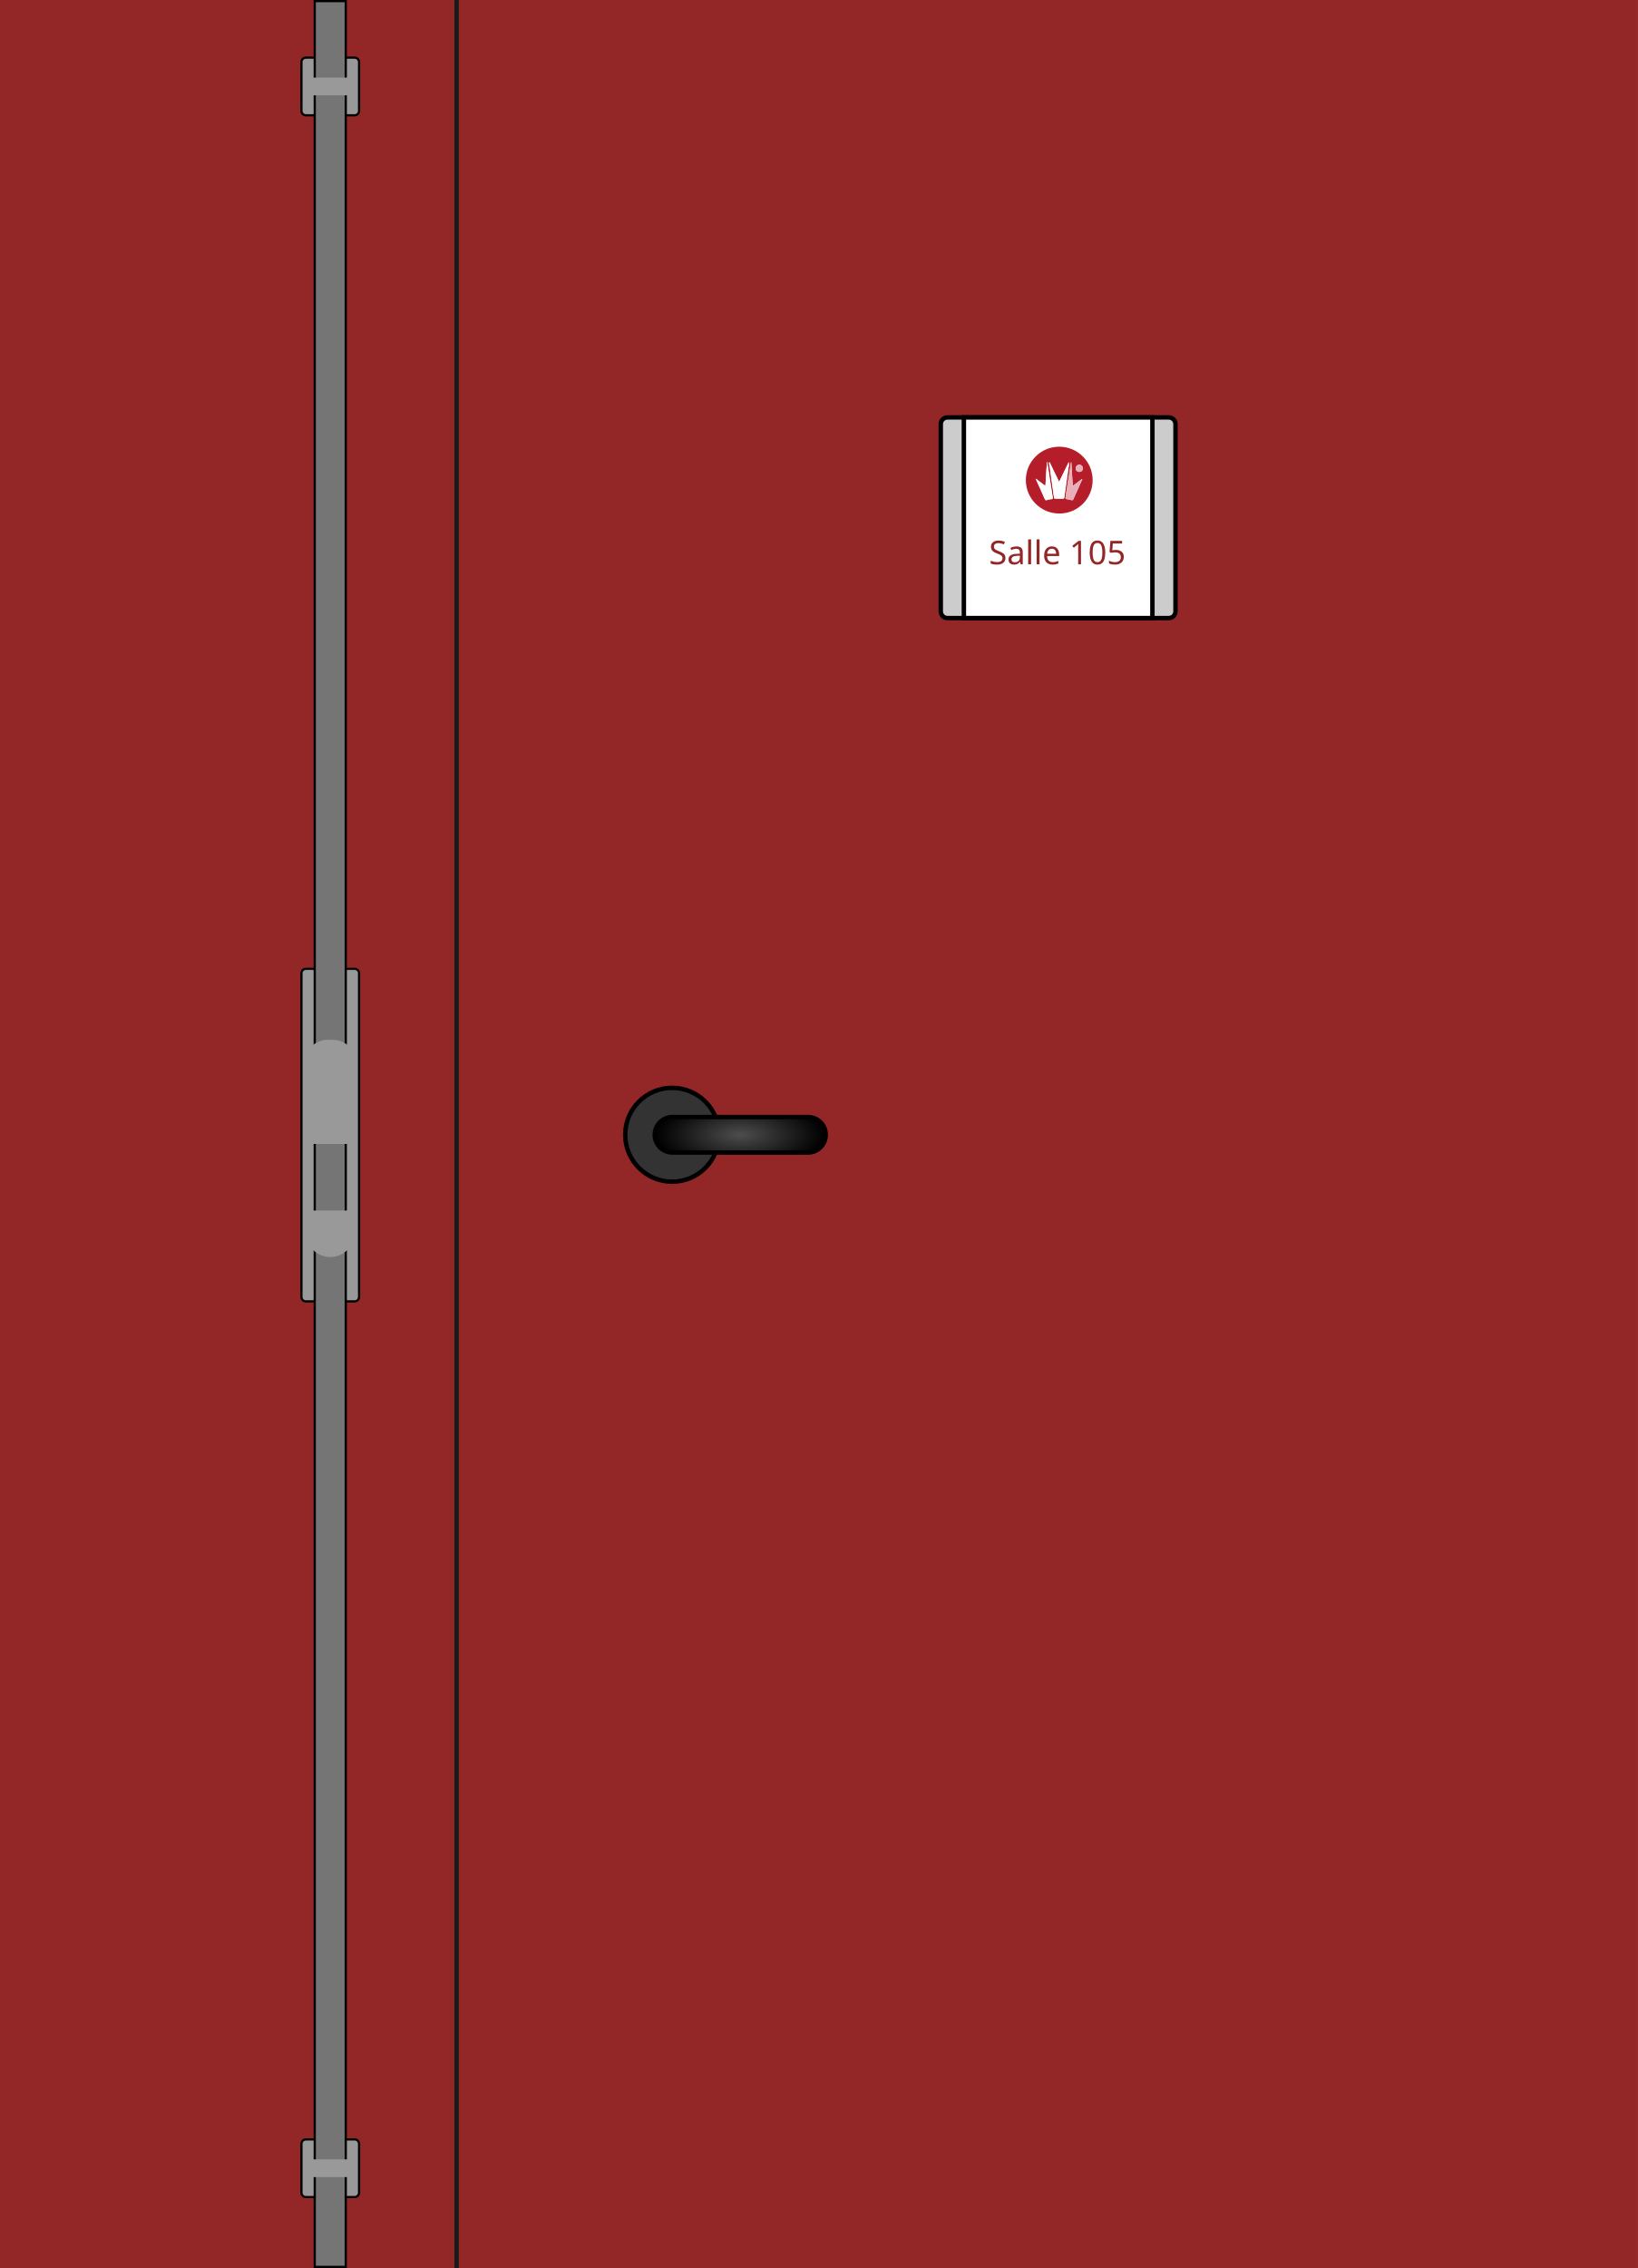
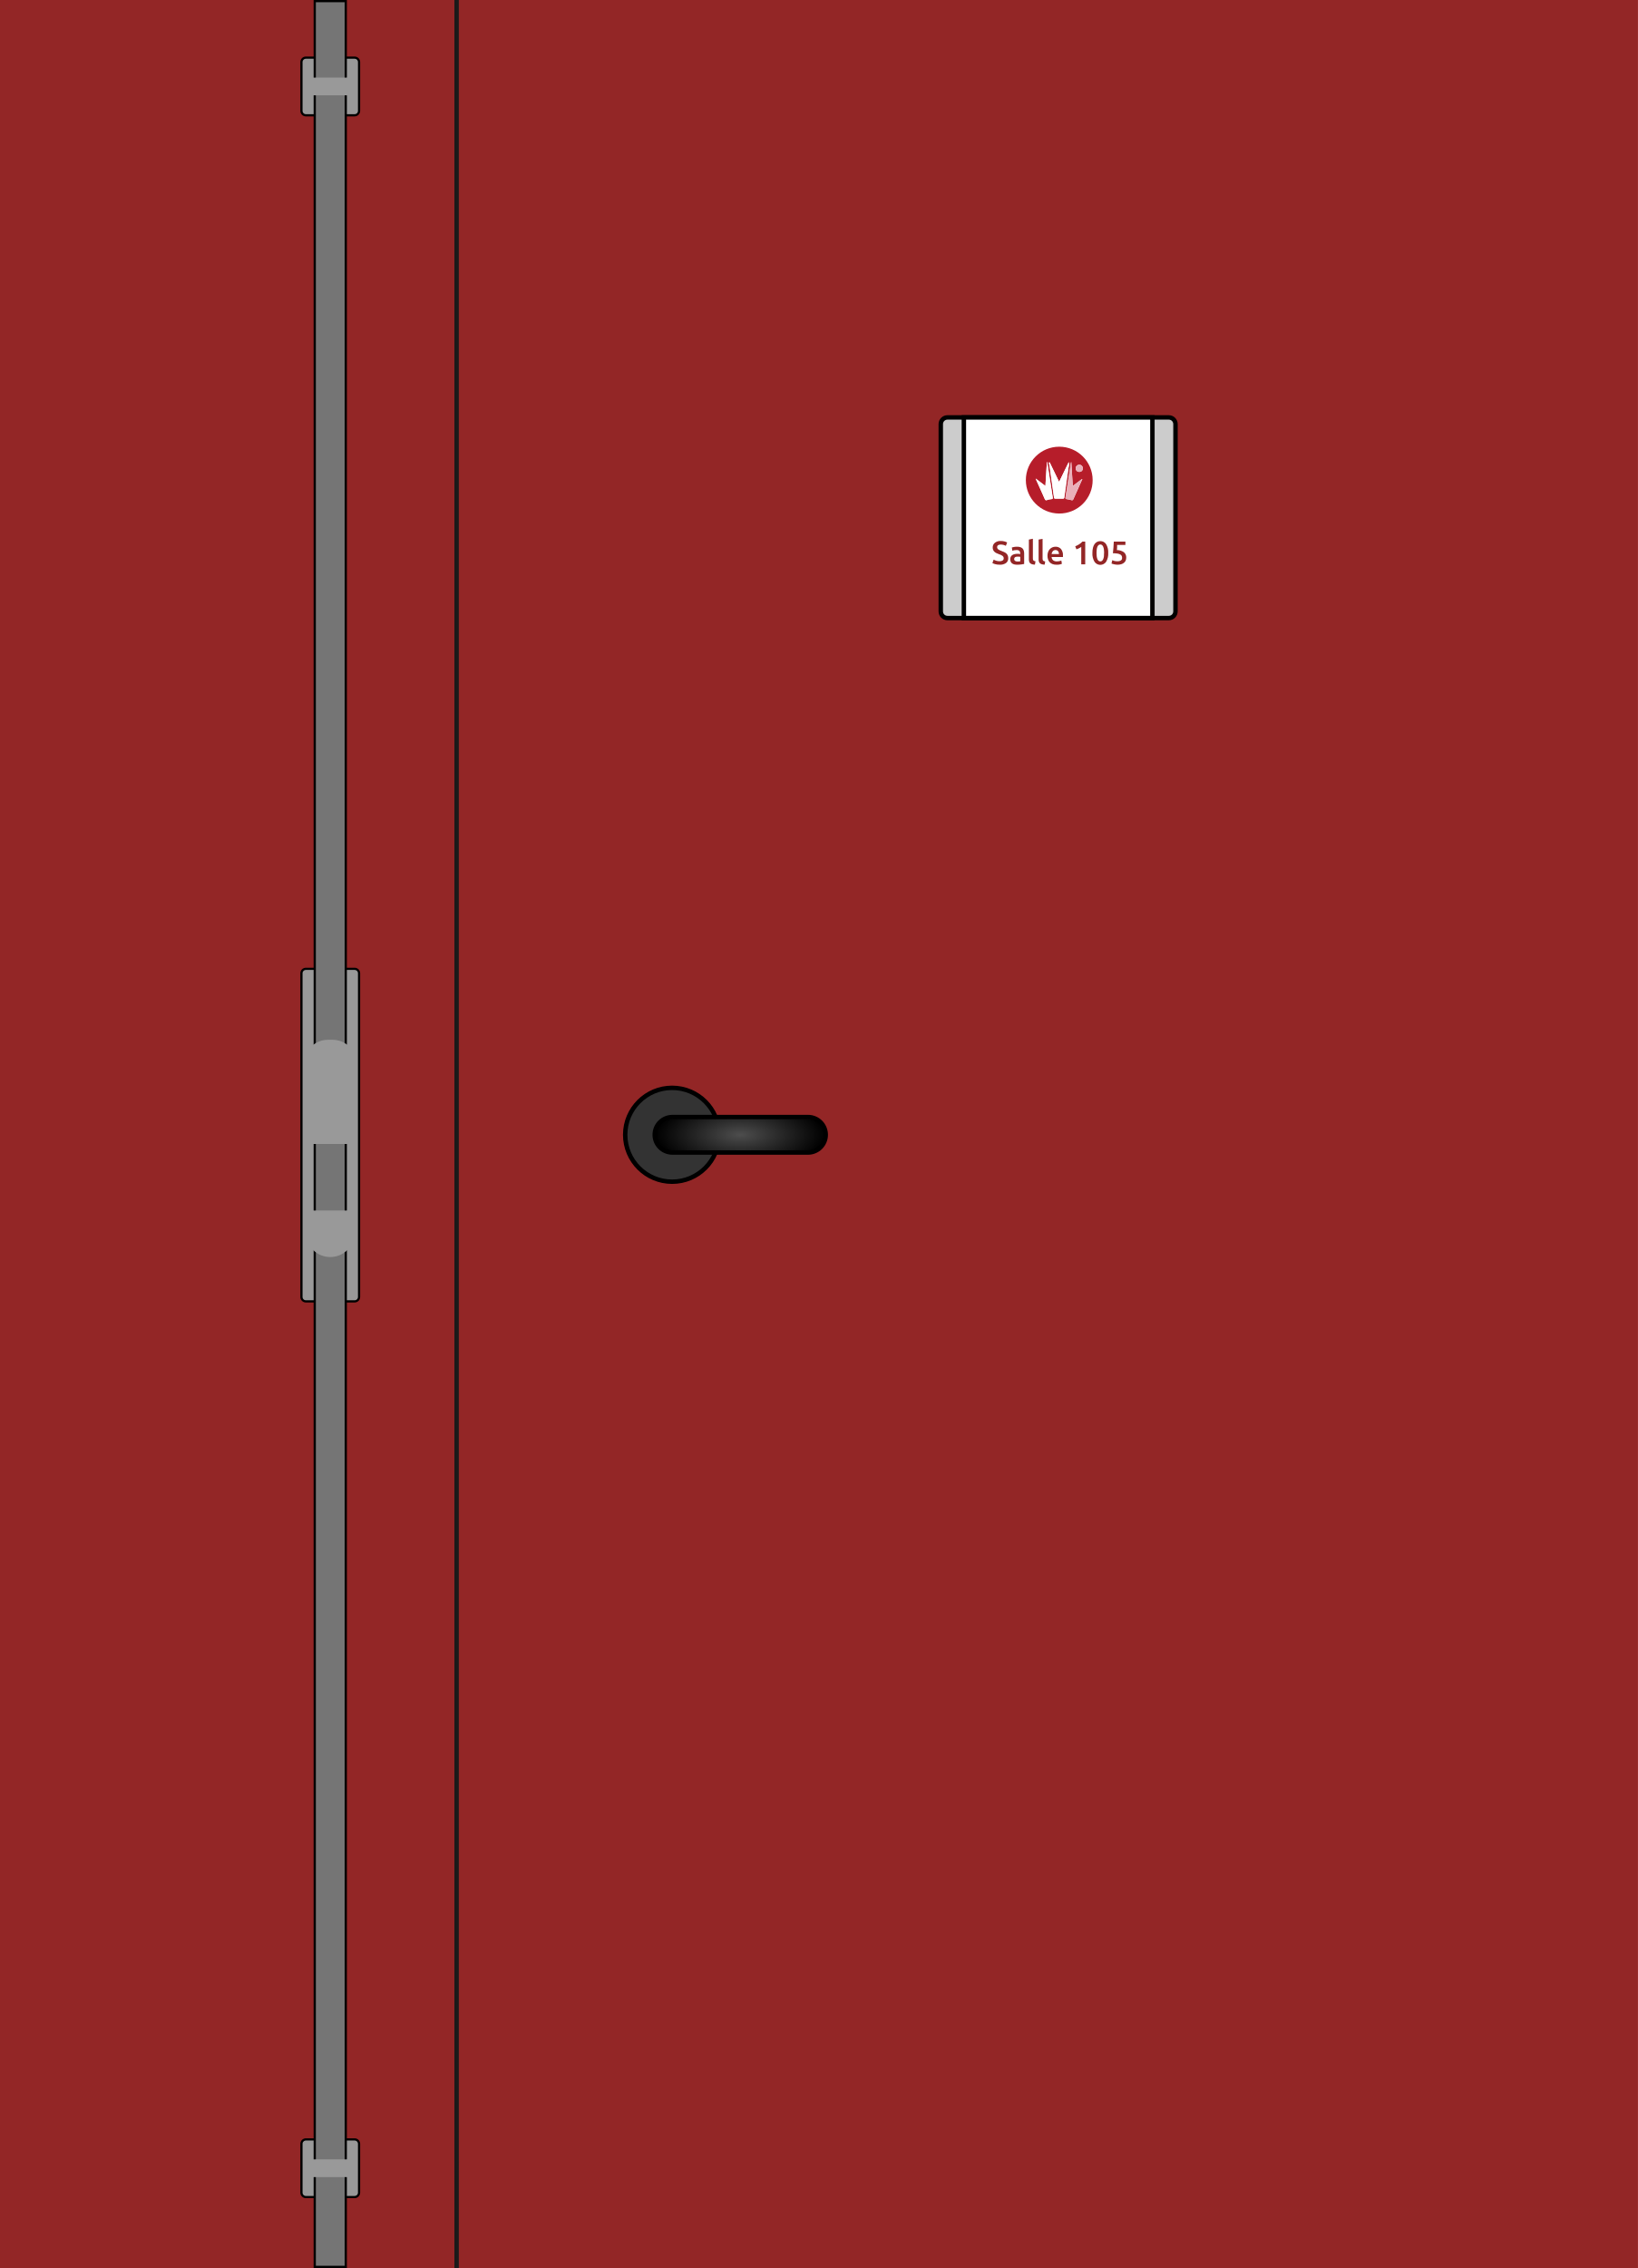
<svg xmlns="http://www.w3.org/2000/svg" id="Calque_1" data-name="Calque 1" viewBox="0 0 739 1023">
  <defs>
    <style>
-       .cls-1, .cls-12 {
+       .cls-1, .cls-11 {
        fill: none;
      }

-       .cls-11, .cls-2 {
+       .cls-2 {
        fill: #932626;
      }

      .cls-3 {
        fill: #333;
      }

-       .cls-13, .cls-14, .cls-3, .cls-4, .cls-5, .cls-6 {
+       .cls-12, .cls-13, .cls-3, .cls-4, .cls-5, .cls-6 {
        stroke: #000;
      }

-       .cls-12, .cls-13, .cls-14, .cls-3, .cls-4, .cls-5, .cls-6 {
+       .cls-11, .cls-12, .cls-13, .cls-3, .cls-4, .cls-5, .cls-6 {
        stroke-miterlimit: 10;
      }

-       .cls-12, .cls-3, .cls-4, .cls-5, .cls-6 {
+       .cls-11, .cls-3, .cls-4, .cls-5, .cls-6 {
        stroke-width: 2px;
      }

      .cls-4 {
        fill: url(#Dégradé_sans_nom_14);
      }

      .cls-5 {
        fill: #ccc;
      }

      .cls-6 {
        fill: #fff;
      }

      .cls-7 {
        clip-path: url(#clip-path);
      }

      .cls-8 {
        fill: #b61d2a;
      }

      .cls-9 {
        fill: #fffefe;
      }

      .cls-10 {
        fill: #e9afb9;
      }

      .cls-11 {
-         font-size: 14.8px;
-         font-family: Ubuntu-Medium, Ubuntu;
-       }
- 
-       .cls-12 {
        stroke: #1a1a1a;
      }

-       .cls-13, .cls-15 {
+       .cls-12, .cls-14 {
        fill: #999;
      }

-       .cls-14 {
+       .cls-13 {
        fill: #757575;
      }
    </style>
    <radialGradient id="Dégradé_sans_nom_14" data-name="Dégradé sans nom 14" cx="333.97" cy="511.85" r="38.33" gradientTransform="translate(0 307.11) scale(1 0.4)" gradientUnits="userSpaceOnUse">
      <stop offset="0" stop-color="#4d4d4d" />
      <stop offset="1" />
    </radialGradient>
    <clipPath id="clip-path" transform="translate(0 0)">
      <rect class="cls-1" x="462.77" y="201.49" width="30.14" height="30.14" />
    </clipPath>
  </defs>
  <rect class="cls-2" x="216.5" width="522.5" height="1023" />
  <rect class="cls-2" width="250" height="1023" />
  <circle class="cls-3" cx="303.24" cy="511.85" r="21.17" />
  <rect class="cls-4" x="295.39" y="503.85" width="77.16" height="16.01" rx="8" ry="8" />
  <rect class="cls-5" x="424.45" y="188.28" width="105.89" height="90.5" rx="3" ry="3" />
  <rect class="cls-6" x="434.87" y="188.28" width="85.06" height="90.5" />
  <g>
    <g class="cls-7">
      <path class="cls-8" d="M488.54,211.29a1.59,1.59,0,0,0-1.58-1.67,1.63,1.63,0,0,0-1.64,1.63,1.56,1.56,0,0,0,1.56,1.6,1.52,1.52,0,0,0,1.66-1.56Zm-5.17-2.82h-.13c0,.14-.08.27-.1.41q-1.21,7.8-2.41,15.6c-.06.41.05.57.48.64a14,14,0,0,1,2.16.46c.52.16.72,0,.92-.46.78-1.82,1.62-3.61,2.43-5.42l1.6-3.58-.13-.08L484,219.2l-.67-10.73Zm-16.09,7.41c.16.4.23.58.31.76,1.26,2.8,2.55,5.58,3.77,8.4.27.62.52.7,1.11.48a7.34,7.34,0,0,1,1.9-.4c.58,0,.67-.26.59-.78-.6-3.76-1.17-7.53-1.75-11.3-.24-1.54-.48-3.07-.72-4.61h-.16l-.66,10.75-4.38-3.32Zm10.57,1.48-2.17-4.49q-1-2-1.94-4c-.07-.15-.14-.39-.35-.33s-.15.32-.11.51c.11.49.22,1,.3,1.47q1,6.9,1.95,13.8c.06.44.16.6.64.58,1.12,0,2.25,0,3.37,0,.48,0,.58-.14.64-.58.62-4.45,1.29-8.9,1.9-13.36a5.21,5.21,0,0,0,.12-2.56l-4.35,8.94Zm0,14.27a15.07,15.07,0,1,1,15.12-15.11,15,15,0,0,1-15.12,15.11Z" transform="translate(0 0)" />
    </g>
    <path class="cls-9" d="M477.84,217.36l4.35-8.94a5.21,5.21,0,0,1-.12,2.56c-.61,4.46-1.28,8.9-1.9,13.36-.06.44-.17.6-.64.58-1.12,0-2.25,0-3.37,0-.48,0-.58-.14-.64-.58q-.95-6.9-1.95-13.8c-.07-.49-.19-1-.3-1.47,0-.2-.17-.43.11-.51s.28.18.35.33q1,2,1.94,4l2.17,4.49Z" transform="translate(0 0)" />
    <path class="cls-9" d="M467.27,215.88l4.38,3.32.66-10.75h.16c.24,1.53.48,3.07.72,4.61.58,3.77,1.15,7.54,1.75,11.3.08.52,0,.74-.59.78a7.34,7.34,0,0,0-1.9.4c-.59.21-.84.13-1.11-.48-1.22-2.82-2.51-5.6-3.77-8.4-.08-.18-.15-.36-.31-.76Z" transform="translate(0 0)" />
    <path class="cls-10" d="M483.36,208.47,484,219.2l4.16-3.16.13.08-1.6,3.58c-.81,1.81-1.65,3.6-2.43,5.42-.21.48-.4.62-.92.46a14,14,0,0,0-2.16-.46c-.43-.06-.55-.23-.48-.64q1.21-7.8,2.41-15.6c0-.14.07-.27.1-.41Z" transform="translate(0 0)" />
    <path class="cls-10" d="M488.54,211.29a1.52,1.52,0,0,1-1.66,1.56,1.56,1.56,0,0,1-1.56-1.6,1.63,1.63,0,0,1,1.64-1.63,1.59,1.59,0,0,1,1.58,1.67Z" transform="translate(0 0)" />
  </g>
-   <text class="cls-11" transform="translate(446.2 254.53)">Salle 105</text>
-   <line class="cls-12" x1="206" x2="206" y2="1023" />
-   <rect class="cls-13" x="136" y="26" width="26" height="26" rx="2" ry="2" />
-   <rect class="cls-13" x="136" y="965" width="26" height="26" rx="2" ry="2" />
-   <rect class="cls-13" x="136" y="437" width="26" height="150" rx="2" ry="2" />
-   <rect class="cls-14" x="142" y="0.5" width="14" height="1022" />
-   <rect class="cls-15" x="137" y="35" width="24" height="8" />
-   <rect class="cls-15" x="138" y="974" width="22" height="8" />
-   <path class="cls-15" d="M148,469h2a11,11,0,0,1,11,11v36a0,0,0,0,1,0,0H137a0,0,0,0,1,0,0V480A11,11,0,0,1,148,469Z" />
-   <path class="cls-15" d="M149,546h0a11,11,0,0,1,11,11v10a0,0,0,0,1,0,0H138a0,0,0,0,1,0,0V557A11,11,0,0,1,149,546Z" transform="translate(298 1113) rotate(180)" />
+   <g>
+     <path class="cls-2" d="M450.91,253.14a2.49,2.49,0,0,0,1.47-.34,1.13,1.13,0,0,0,.46-1,1.24,1.24,0,0,0-.16-.64,1.62,1.62,0,0,0-.44-.48,3.74,3.74,0,0,0-.7-.4q-.41-.19-.95-.36t-1-.42a3.46,3.46,0,0,1-.87-.57,2.63,2.63,0,0,1-.61-.81,2.59,2.59,0,0,1-.23-1.14,2.67,2.67,0,0,1,1-2.18,4,4,0,0,1,2.62-.79,6.21,6.21,0,0,1,1.71.21,5.25,5.25,0,0,1,1.18.47l-.58,1.51a4.42,4.42,0,0,0-1.1-.43,5.14,5.14,0,0,0-1.24-.15,2,2,0,0,0-1.18.31,1,1,0,0,0-.42.87,1.15,1.15,0,0,0,.14.58,1.43,1.43,0,0,0,.4.44,3.51,3.51,0,0,0,.61.36q.35.16.76.31.72.27,1.29.54a3.69,3.69,0,0,1,1,.65,2.55,2.55,0,0,1,.6.89,3.29,3.29,0,0,1,.21,1.24,2.57,2.57,0,0,1-1,2.15,4.63,4.63,0,0,1-2.88.76,7.62,7.62,0,0,1-1.16-.08,7.48,7.48,0,0,1-.93-.2,6.35,6.35,0,0,1-.7-.24,4.42,4.42,0,0,1-.47-.23l.55-1.52a6.31,6.31,0,0,0,1.08.44A5.34,5.34,0,0,0,450.91,253.14Z" transform="translate(0 0)" />
+     <path class="cls-2" d="M458.9,246.6a4.38,4.38,0,0,1,1.49.22,2.39,2.39,0,0,1,1,.62,2.34,2.34,0,0,1,.52,1,4.73,4.73,0,0,1,.16,1.25v4.69q-.41.09-1.25.21a12.82,12.82,0,0,1-1.89.13,5.69,5.69,0,0,1-1.27-.13,2.67,2.67,0,0,1-1-.43,2,2,0,0,1-.64-.77,2.67,2.67,0,0,1-.23-1.17,2.26,2.26,0,0,1,.26-1.12,2.12,2.12,0,0,1,.7-.75,3,3,0,0,1,1-.41,5.82,5.82,0,0,1,1.22-.13,5.58,5.58,0,0,1,.62,0,5.87,5.87,0,0,1,.7.13v-.3a2.32,2.32,0,0,0-.07-.59,1.23,1.23,0,0,0-.26-.5,1.22,1.22,0,0,0-.49-.33,2.11,2.11,0,0,0-.76-.12,6.77,6.77,0,0,0-1.14.09,5,5,0,0,0-.84.21l-.22-1.45a7.11,7.11,0,0,1,1-.24A7.8,7.8,0,0,1,458.9,246.6Zm.15,6.67a6.67,6.67,0,0,0,1.26-.09v-2l-.43-.09a4,4,0,0,0-.62,0,4.17,4.17,0,0,0-.6,0,1.87,1.87,0,0,0-.55.16,1,1,0,0,0-.39.33.93.93,0,0,0-.15.54,1,1,0,0,0,.4.88A2.06,2.06,0,0,0,459.05,253.28Z" transform="translate(0 0)" />
+     <path class="cls-2" d="M466.93,254.68a4.86,4.86,0,0,1-1.32-.18,2,2,0,0,1-.84-.47,1.65,1.65,0,0,1-.44-.75,3.83,3.83,0,0,1-.13-1v-8.91L466,243v8.87a2.45,2.45,0,0,0,.05.55.87.87,0,0,0,.19.38.82.82,0,0,0,.36.24,2.82,2.82,0,0,0,.58.13Z" transform="translate(0 0)" />
+     <path class="cls-2" d="M471.32,254.68a4.86,4.86,0,0,1-1.32-.18,2,2,0,0,1-.84-.47,1.65,1.65,0,0,1-.44-.75,3.83,3.83,0,0,1-.13-1v-8.91l1.79-.3v8.87a2.45,2.45,0,0,0,.05.55.87.87,0,0,0,.19.38.82.82,0,0,0,.36.24,2.82,2.82,0,0,0,.58.13Z" transform="translate(0 0)" />
+     <path class="cls-2" d="M472.59,250.7a4.87,4.87,0,0,1,.3-1.79,3.76,3.76,0,0,1,.81-1.28,3.34,3.34,0,0,1,1.15-.77,3.58,3.58,0,0,1,1.33-.26,3.19,3.19,0,0,1,2.49,1,4.29,4.29,0,0,1,.9,3c0,.1,0,.21,0,.33s0,.23,0,.33h-5.11a2,2,0,0,0,.66,1.44,2.5,2.5,0,0,0,1.69.51,5.56,5.56,0,0,0,1.19-.12,4.93,4.93,0,0,0,.85-.25l.24,1.46a2.79,2.79,0,0,1-.41.16,5.81,5.81,0,0,1-.59.15q-.33.07-.72.11a6.8,6.8,0,0,1-.78,0,4.75,4.75,0,0,1-1.78-.3,3.31,3.31,0,0,1-1.24-.84,3.45,3.45,0,0,1-.73-1.27A5.18,5.18,0,0,1,472.59,250.7Zm5.19-.8a2.36,2.36,0,0,0-.1-.7,1.7,1.7,0,0,0-.3-.58,1.44,1.44,0,0,0-.49-.38,1.56,1.56,0,0,0-.69-.14,1.61,1.61,0,0,0-.73.16,1.65,1.65,0,0,0-.53.41,1.87,1.87,0,0,0-.33.58,3.13,3.13,0,0,0-.16.67Z" transform="translate(0 0)" />
+     <path class="cls-2" d="M485.11,246.41a11.15,11.15,0,0,0,1.72-.87,7.17,7.17,0,0,0,1.53-1.26h1.26v10.26h-1.79v-7.86a5.75,5.75,0,0,1-1,.61,10.15,10.15,0,0,1-1.17.49Z" transform="translate(0 0)" />
+     <path class="cls-2" d="M500,249.4a7,7,0,0,1-.95,4,3.17,3.17,0,0,1-5.24,0,7,7,0,0,1-.95-4,9.66,9.66,0,0,1,.24-2.29,5.08,5.08,0,0,1,.71-1.68,3.2,3.2,0,0,1,1.13-1,3.09,3.09,0,0,1,1.49-.35,3,3,0,0,1,2.62,1.38A7,7,0,0,1,500,249.4Zm-1.85,0a11.76,11.76,0,0,0-.09-1.49,5.13,5.13,0,0,0-.29-1.21,2.11,2.11,0,0,0-.53-.81,1.17,1.17,0,0,0-.81-.3,1.19,1.19,0,0,0-.82.3,2.07,2.07,0,0,0-.53.81,4.91,4.91,0,0,0-.28,1.21,13.83,13.83,0,0,0,0,3,4.91,4.91,0,0,0,.28,1.21,2.07,2.07,0,0,0,.53.81,1.19,1.19,0,0,0,.82.3,1.17,1.17,0,0,0,.81-.3,2.11,2.11,0,0,0,.53-.81,5.13,5.13,0,0,0,.29-1.21A11.76,11.76,0,0,0,498.11,249.4Z" transform="translate(0 0)" />
+     <path class="cls-2" d="M506.26,251.6a1.92,1.92,0,0,0-.19-.87,1.56,1.56,0,0,0-.67-.65,4.05,4.05,0,0,0-1.29-.4,12.83,12.83,0,0,0-2-.13q.16-1.42.25-2.7t.15-2.57h5.24v1.51H504c0,.17,0,.36,0,.57l0,.64q0,.33-.05.62c0,.2,0,.37-.06.5a5.42,5.42,0,0,1,3.23,1,3,3,0,0,1,1,2.4,3.43,3.43,0,0,1-.24,1.29,2.65,2.65,0,0,1-.73,1,3.48,3.48,0,0,1-1.23.67,5.55,5.55,0,0,1-1.73.24,5.74,5.74,0,0,1-.81-.06l-.79-.14-.67-.17a2.87,2.87,0,0,1-.44-.16l.34-1.51a6.35,6.35,0,0,0,.9.32,5.18,5.18,0,0,0,1.43.17,3.43,3.43,0,0,0,1-.13,1.84,1.84,0,0,0,.67-.35,1.35,1.35,0,0,0,.38-.51A1.6,1.6,0,0,0,506.26,251.6Z" transform="translate(0 0)" />
+   </g>
+   <line class="cls-11" x1="206" x2="206" y2="1023" />
+   <rect class="cls-12" x="136" y="26" width="26" height="26" rx="2" ry="2" />
+   <rect class="cls-12" x="136" y="965" width="26" height="26" rx="2" ry="2" />
+   <rect class="cls-12" x="136" y="437" width="26" height="150" rx="2" ry="2" />
+   <rect class="cls-13" x="142" y="0.5" width="14" height="1022" />
+   <rect class="cls-14" x="137" y="35" width="24" height="8" />
+   <rect class="cls-14" x="138" y="974" width="22" height="8" />
+   <path class="cls-14" d="M148,469h2a11,11,0,0,1,11,11v36a0,0,0,0,1,0,0H137a0,0,0,0,1,0,0V480A11,11,0,0,1,148,469Z" />
+   <path class="cls-14" d="M149,546h0a11,11,0,0,1,11,11v10a0,0,0,0,1,0,0H138a0,0,0,0,1,0,0V557A11,11,0,0,1,149,546Z" transform="translate(298 1113) rotate(180)" />
</svg>
